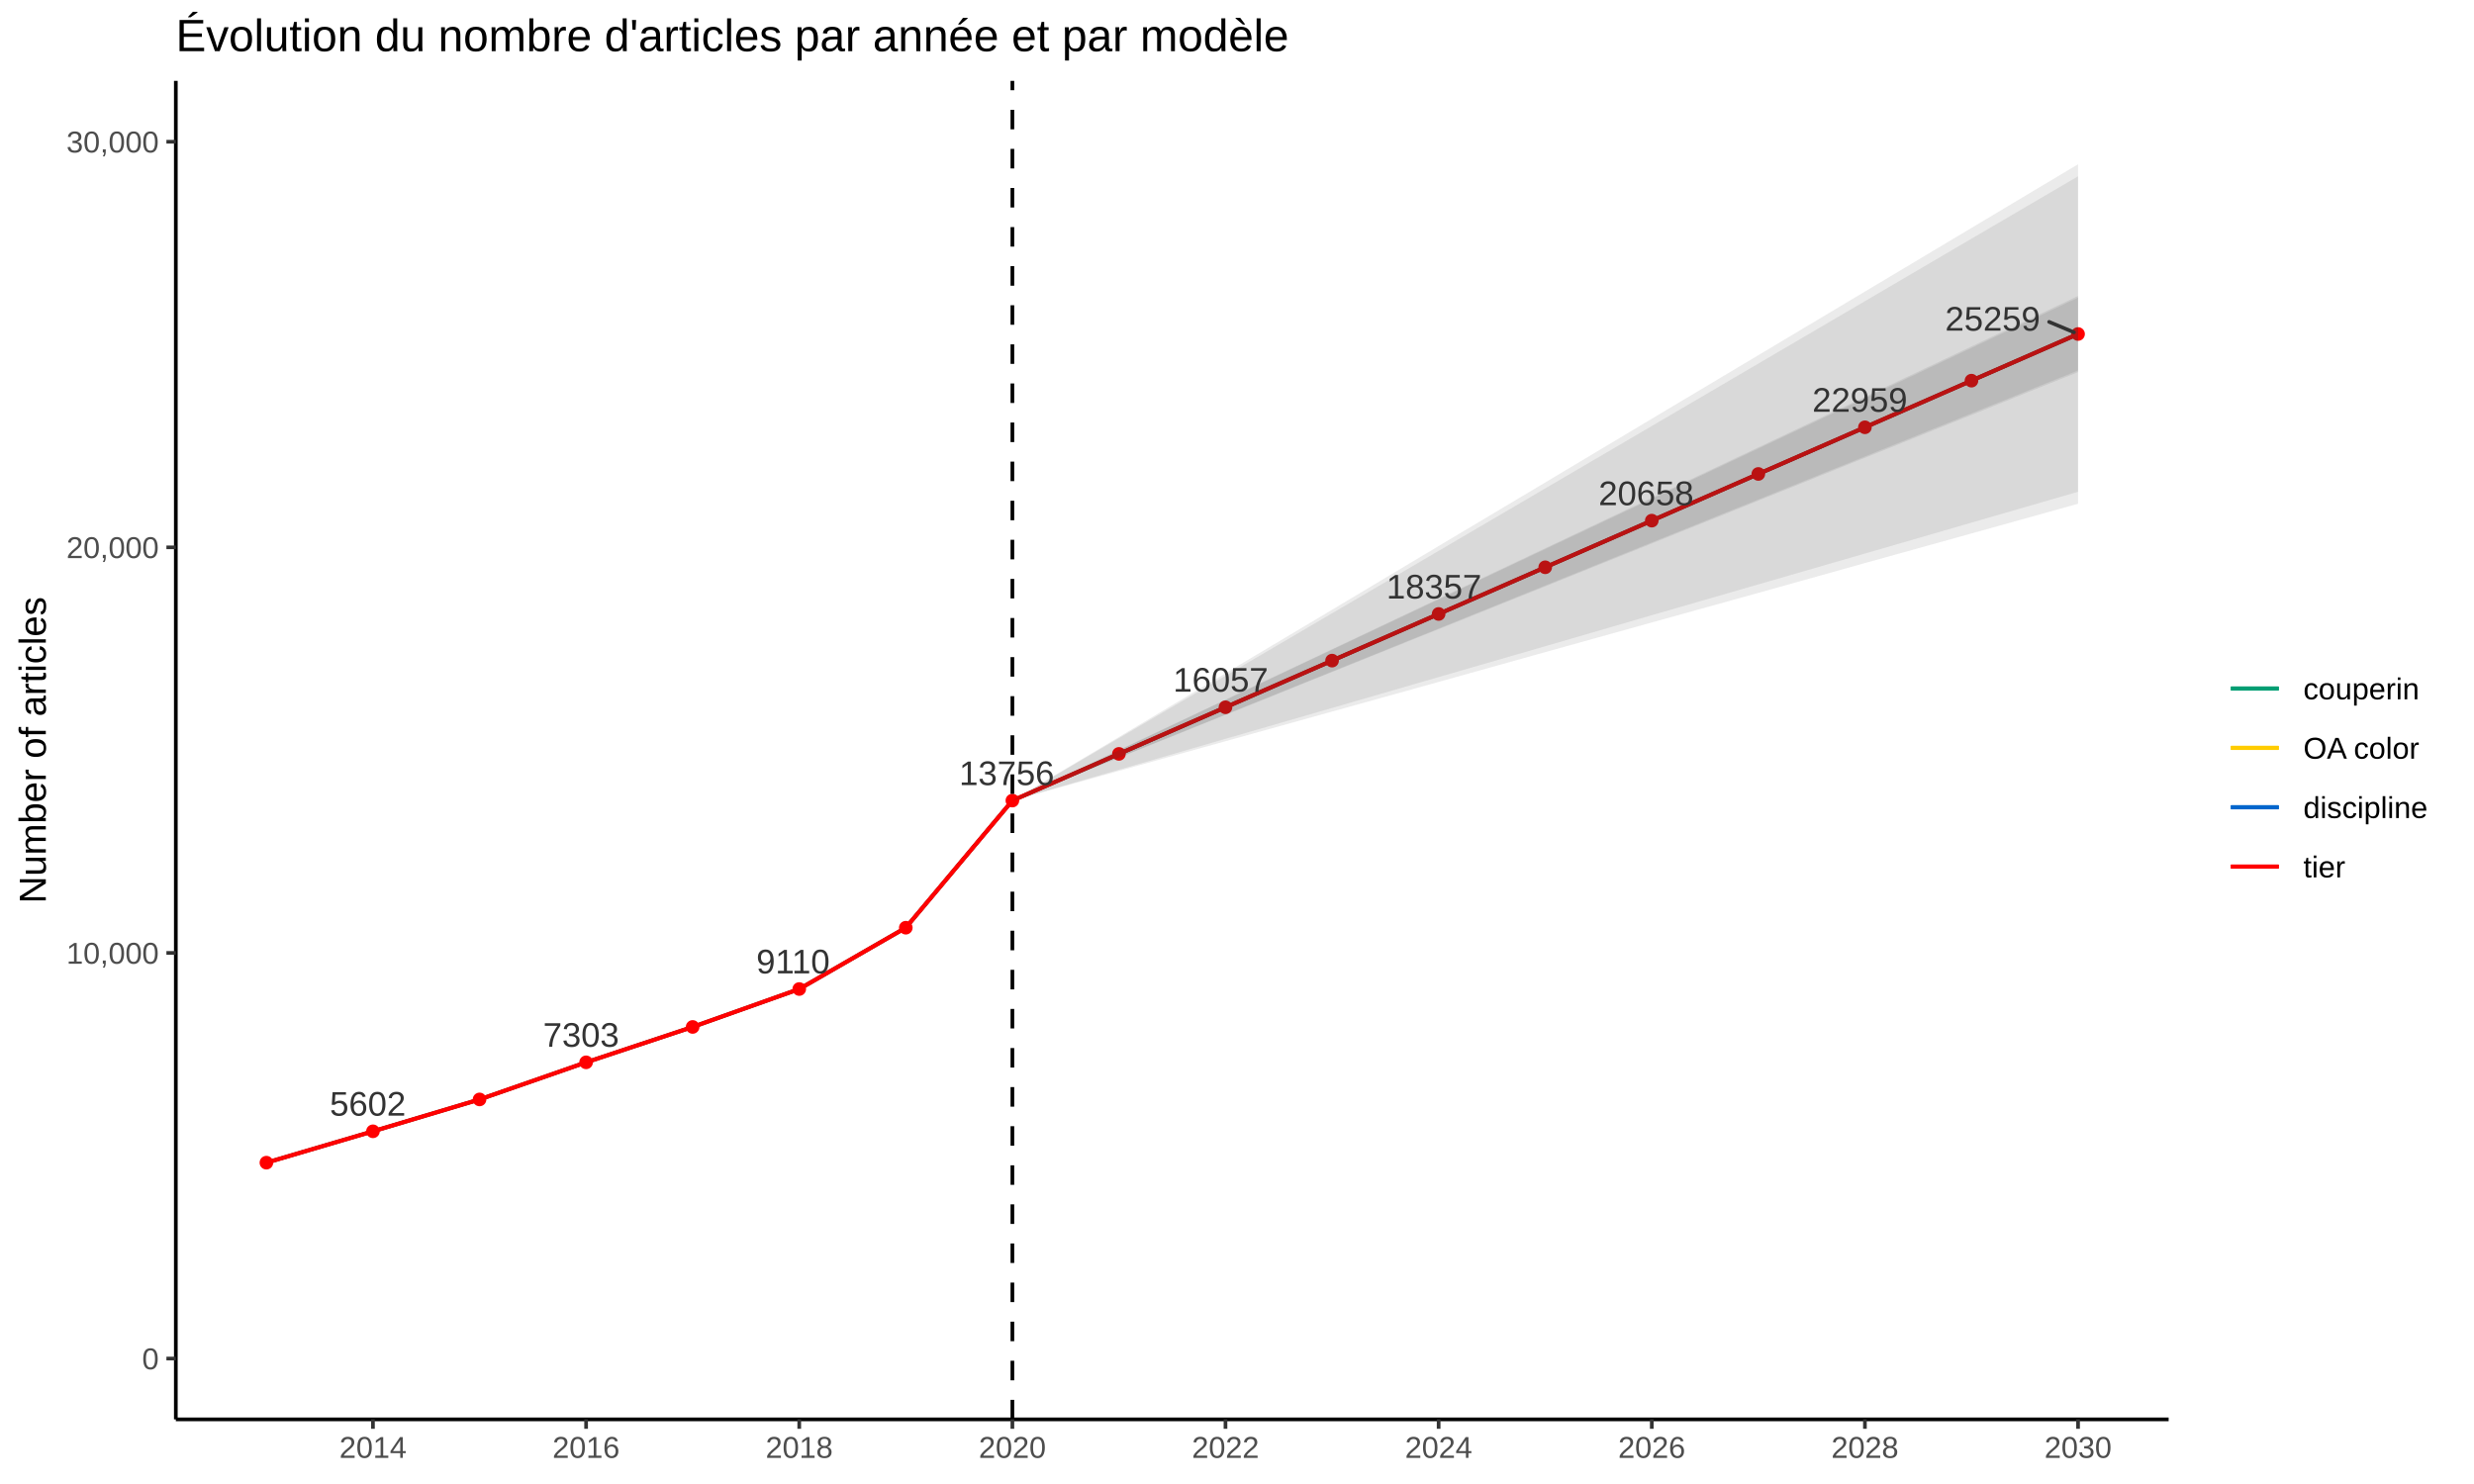
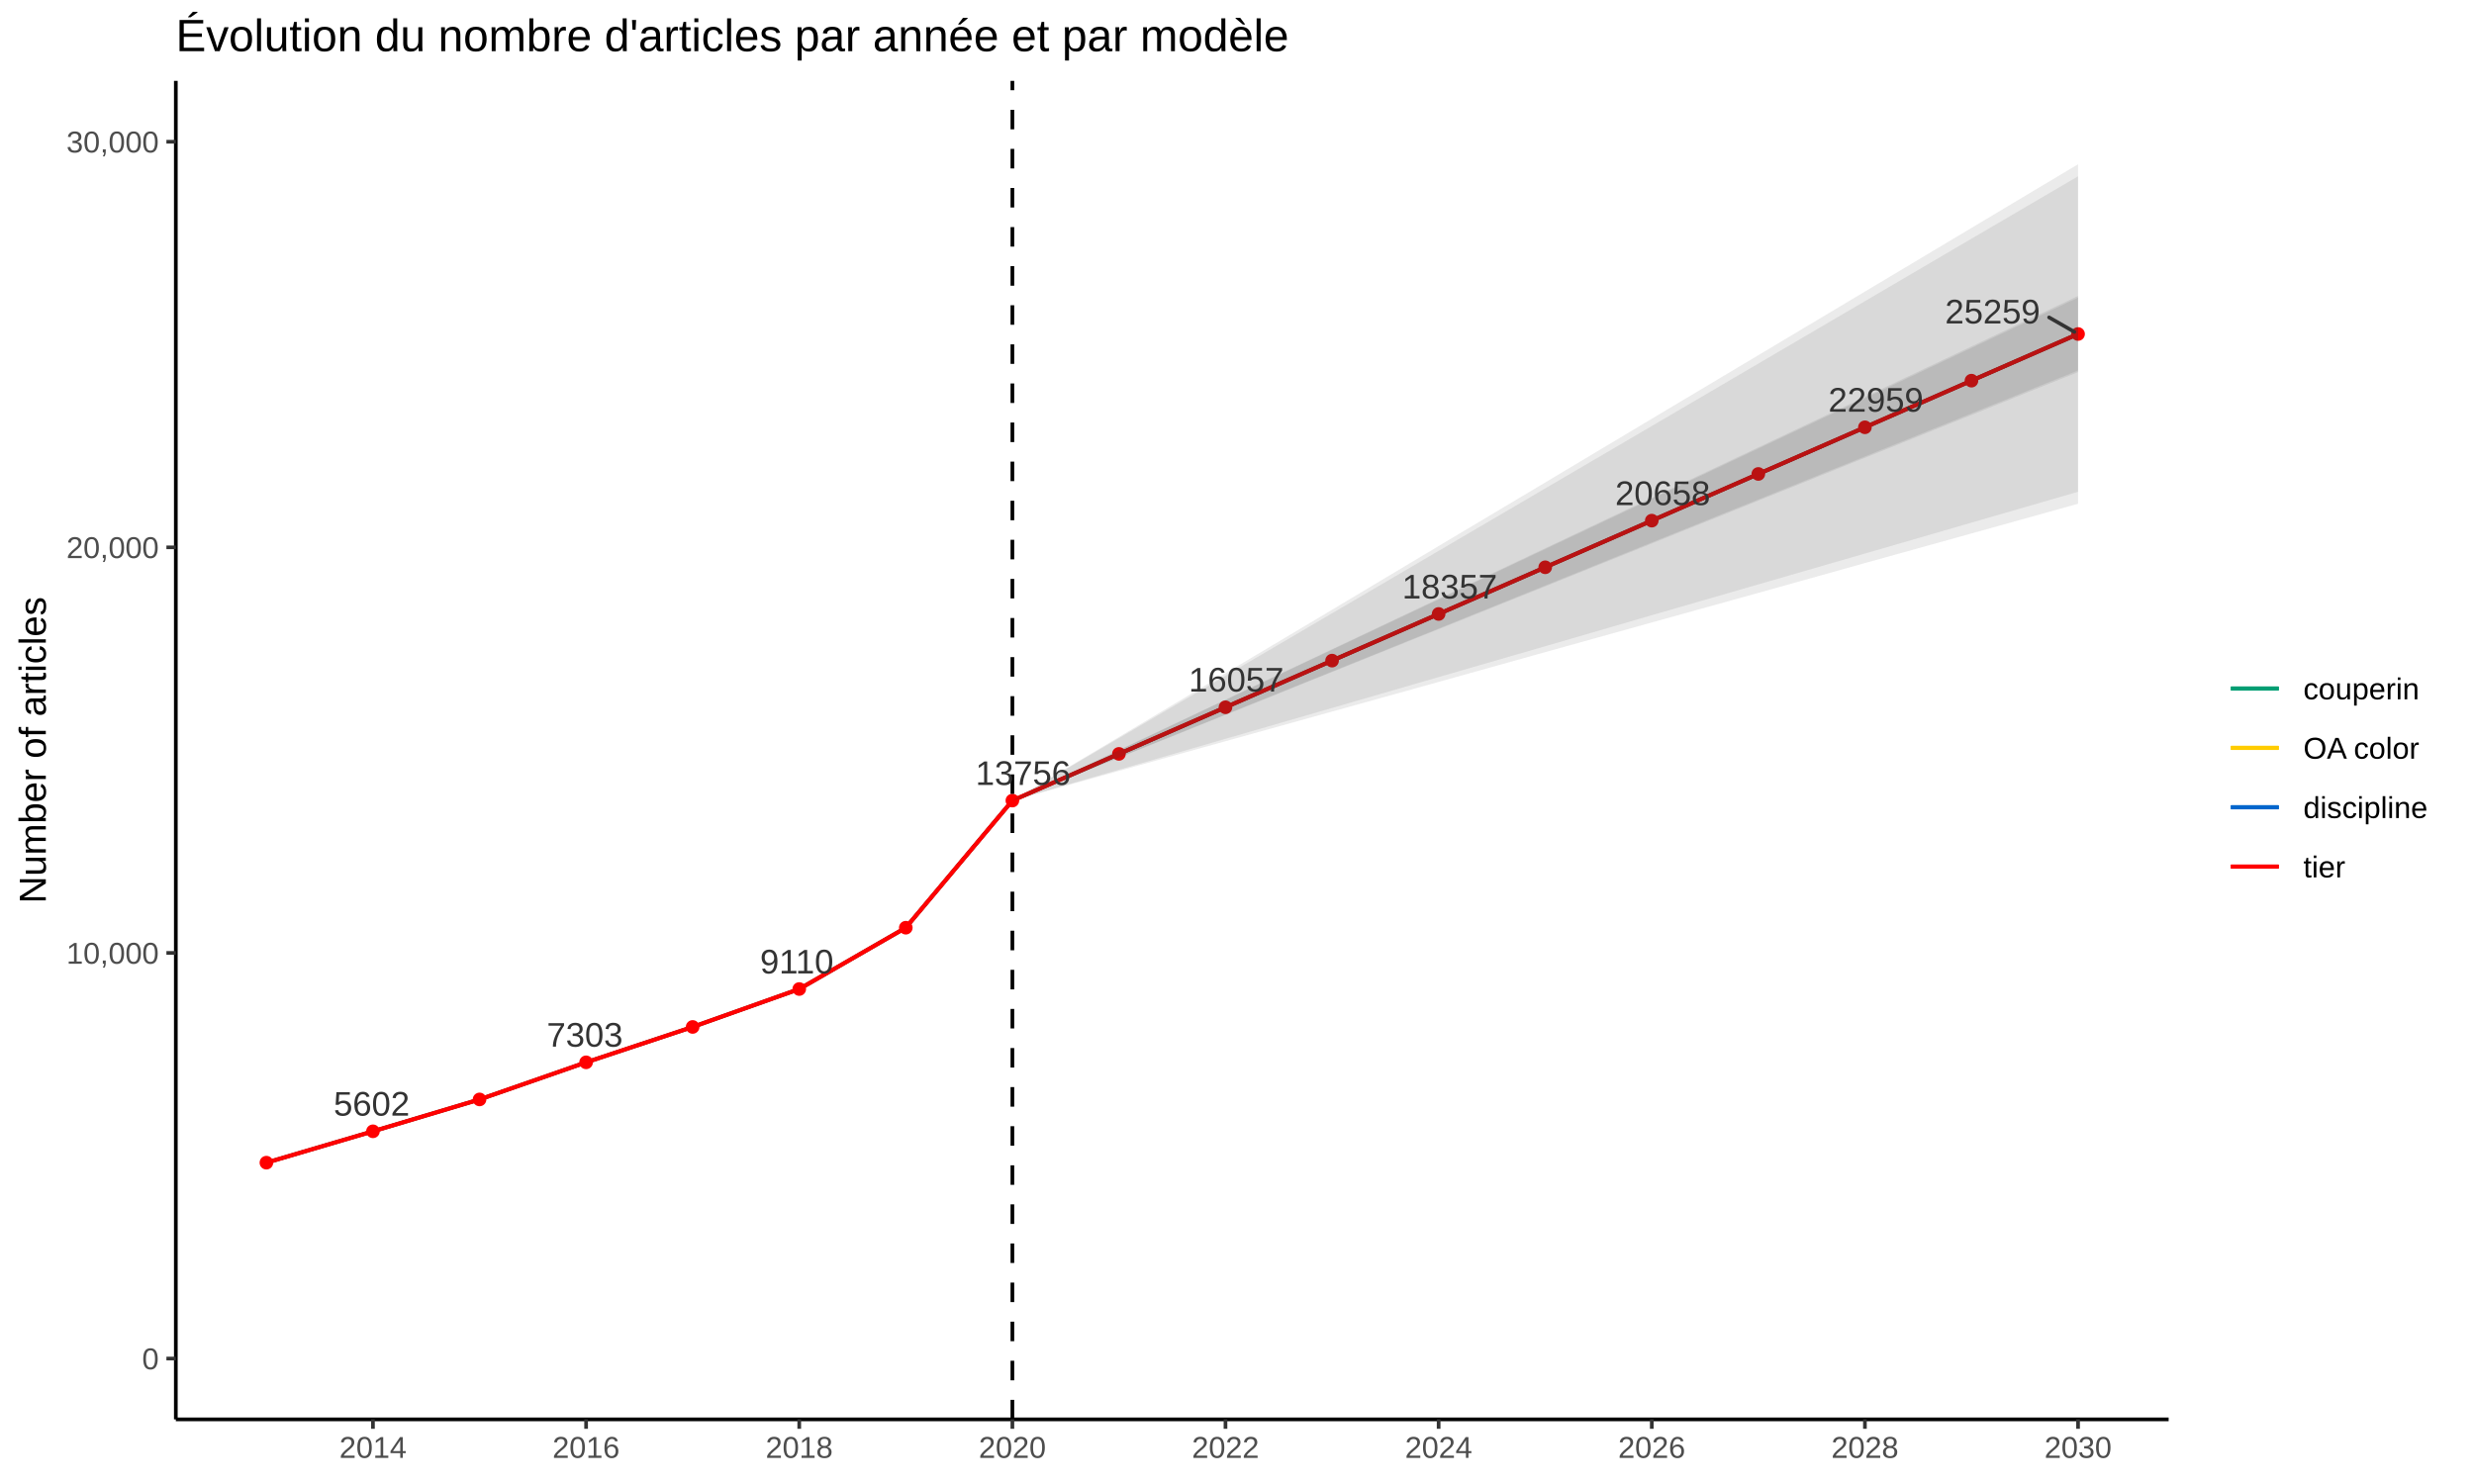
<svg xmlns="http://www.w3.org/2000/svg" class="svglite" width="720.00pt" height="432.00pt" viewBox="0 0 720.00 432.00">
  <defs>
    <style type="text/css">
    .svglite line, .svglite polyline, .svglite polygon, .svglite path, .svglite rect, .svglite circle {
      fill: none;
      stroke: #000000;
      stroke-linecap: round;
      stroke-linejoin: round;
      stroke-miterlimit: 10.00;
    }
    .svglite text {
      white-space: pre;
    }
  </style>
  </defs>
  <rect width="100%" height="100%" style="stroke: none; fill: #FFFFFF;" />
  <defs>
    <clipPath id="cpMC4wMHw3MjAuMDB8MC4wMHw0MzIuMDA=">
      <rect x="0.00" y="0.00" width="720.00" height="432.00" />
    </clipPath>
  </defs>
  <g clip-path="url(#cpMC4wMHw3MjAuMDB8MC4wMHw0MzIuMDA=)">
    <rect x="0" y="0" width="720.00" height="432.00" style="stroke-width: 1.07; stroke: #FFFFFF; fill: #FFFFFF;" />
  </g>
  <defs>
    <clipPath id="cpNTEuMTd8NjMxLjEzfDIzLjU0fDQxMy4xOQ==">
      <rect x="51.17" y="23.54" width="579.96" height="389.64" />
    </clipPath>
  </defs>
  <g clip-path="url(#cpNTEuMTd8NjMxLjEzfDIzLjU0fDQxMy4xOQ==)">
    <rect x="51.17" y="23.54" width="579.96" height="389.64" style="stroke-width: 1.07; stroke: none; fill: #FFFFFF;" />
    <polyline points="77.53,338.46 108.54,329.33 139.56,320.05 170.57,309.25 201.58,298.95 232.60,287.91 263.61,270.06 294.63,233.05 325.64,219.48 356.65,205.89 387.67,192.31 418.68,178.73 449.70,165.15 480.71,151.56 511.72,137.98 542.74,124.39 573.75,110.81 604.77,97.22 " style="stroke-width: 1.07; stroke: #FFCC00; stroke-linecap: butt;" />
    <polyline points="77.53,338.46 108.54,329.33 139.56,320.05 170.57,309.25 201.58,298.95 232.60,287.91 263.61,270.06 294.63,233.05 325.64,219.48 356.65,205.89 387.67,192.31 418.68,178.73 449.70,165.15 480.71,151.56 511.72,137.98 542.74,124.39 573.75,110.81 604.77,97.22 " style="stroke-width: 1.07; stroke: #009E73; stroke-linecap: butt;" />
    <polyline points="77.53,338.46 108.54,329.33 139.56,320.05 170.57,309.25 201.58,298.95 232.60,287.91 263.61,270.06 294.63,233.05 325.64,219.48 356.65,205.90 387.67,192.32 418.68,178.73 449.70,165.14 480.71,151.54 511.72,137.99 542.74,124.40 573.75,110.81 604.77,97.23 " style="stroke-width: 1.07; stroke: #0066CC; stroke-linecap: butt;" />
    <circle cx="77.53" cy="338.46" r="1.63" style="stroke-width: 0.71; stroke: #FF0000; fill: #FF0000;" />
    <circle cx="108.54" cy="329.33" r="1.63" style="stroke-width: 0.71; stroke: #FF0000; fill: #FF0000;" />
    <circle cx="139.56" cy="320.05" r="1.63" style="stroke-width: 0.71; stroke: #FF0000; fill: #FF0000;" />
    <circle cx="170.57" cy="309.25" r="1.63" style="stroke-width: 0.71; stroke: #FF0000; fill: #FF0000;" />
    <circle cx="201.58" cy="298.95" r="1.63" style="stroke-width: 0.71; stroke: #FF0000; fill: #FF0000;" />
    <circle cx="232.60" cy="287.91" r="1.63" style="stroke-width: 0.71; stroke: #FF0000; fill: #FF0000;" />
    <circle cx="263.61" cy="270.06" r="1.63" style="stroke-width: 0.71; stroke: #FF0000; fill: #FF0000;" />
    <circle cx="294.63" cy="233.05" r="1.63" style="stroke-width: 0.71; stroke: #FF0000; fill: #FF0000;" />
    <circle cx="325.64" cy="219.46" r="1.63" style="stroke-width: 0.71; stroke: #FF0000; fill: #FF0000;" />
    <circle cx="356.65" cy="205.89" r="1.63" style="stroke-width: 0.71; stroke: #FF0000; fill: #FF0000;" />
    <circle cx="387.67" cy="192.31" r="1.63" style="stroke-width: 0.71; stroke: #FF0000; fill: #FF0000;" />
    <circle cx="418.68" cy="178.73" r="1.63" style="stroke-width: 0.71; stroke: #FF0000; fill: #FF0000;" />
    <circle cx="449.70" cy="165.14" r="1.63" style="stroke-width: 0.71; stroke: #FF0000; fill: #FF0000;" />
    <circle cx="480.71" cy="151.56" r="1.63" style="stroke-width: 0.71; stroke: #FF0000; fill: #FF0000;" />
    <circle cx="511.72" cy="137.97" r="1.63" style="stroke-width: 0.71; stroke: #FF0000; fill: #FF0000;" />
    <circle cx="542.74" cy="124.39" r="1.63" style="stroke-width: 0.71; stroke: #FF0000; fill: #FF0000;" />
    <circle cx="573.75" cy="110.81" r="1.63" style="stroke-width: 0.71; stroke: #FF0000; fill: #FF0000;" />
    <circle cx="604.77" cy="97.23" r="1.63" style="stroke-width: 0.71; stroke: #FF0000; fill: #FF0000;" />
    <polyline points="77.53,338.46 108.54,329.33 139.56,320.05 170.57,309.25 201.58,298.95 232.60,287.91 263.61,270.06 294.63,233.05 325.64,219.46 356.65,205.89 387.67,192.31 418.68,178.73 449.70,165.14 480.71,151.56 511.72,137.97 542.74,124.39 573.75,110.81 604.77,97.23 " style="stroke-width: 1.24; stroke: #FF0000; stroke-linecap: butt;" />
    <polygon points="77.53,338.46 108.54,329.33 139.56,320.05 170.57,309.25 201.58,298.95 232.60,287.91 263.61,270.06 294.63,233.05 325.64,214.87 356.65,196.71 387.67,178.53 418.68,160.36 449.70,142.18 480.71,124.02 511.72,105.84 542.74,87.67 573.75,69.49 604.77,51.32 604.77,143.15 573.75,152.14 542.74,161.14 511.72,170.12 480.71,179.09 449.70,188.12 418.68,197.10 387.67,206.09 356.65,215.07 325.64,224.07 294.63,233.05 263.61,270.06 232.60,287.91 201.58,298.95 170.57,309.25 139.56,320.05 108.54,329.33 77.53,338.46 " style="stroke-width: 0.00; stroke: none; stroke-linecap: butt; fill: #333333; fill-opacity: 0.10;" />
    <polyline points="77.53,338.46 108.54,329.33 139.56,320.05 170.57,309.25 201.58,298.95 232.60,287.91 263.61,270.06 294.63,233.05 325.64,214.87 356.65,196.71 387.67,178.53 418.68,160.36 449.70,142.18 480.71,124.02 511.72,105.84 542.74,87.67 573.75,69.49 604.77,51.32 " style="stroke-width: 1.07; stroke: none; stroke-linecap: butt;" />
    <polyline points="604.77,143.15 573.75,152.14 542.74,161.14 511.72,170.12 480.71,179.09 449.70,188.12 418.68,197.10 387.67,206.09 356.65,215.07 325.64,224.07 294.63,233.05 263.61,270.06 232.60,287.91 201.58,298.95 170.57,309.25 139.56,320.05 108.54,329.33 77.53,338.46 " style="stroke-width: 1.07; stroke: none; stroke-linecap: butt;" />
    <polygon points="77.53,338.46 108.54,329.33 139.56,320.05 170.57,309.25 201.58,298.95 232.60,287.91 263.61,270.06 294.63,233.05 325.64,218.41 356.65,203.77 387.67,189.13 418.68,174.49 449.70,159.84 480.71,145.21 511.72,130.57 542.74,115.93 573.75,101.28 604.77,86.64 604.77,107.83 573.75,120.35 542.74,132.87 511.72,145.40 480.71,157.91 449.70,170.44 418.68,182.97 387.67,195.48 356.65,208.01 325.64,220.53 294.63,233.05 263.61,270.06 232.60,287.91 201.58,298.95 170.57,309.25 139.56,320.05 108.54,329.33 77.53,338.46 " style="stroke-width: 0.00; stroke: none; stroke-linecap: butt; fill: #333333; fill-opacity: 0.10;" />
    <polyline points="77.53,338.46 108.54,329.33 139.56,320.05 170.57,309.25 201.58,298.95 232.60,287.91 263.61,270.06 294.63,233.05 325.64,218.41 356.65,203.77 387.67,189.13 418.68,174.49 449.70,159.84 480.71,145.21 511.72,130.57 542.74,115.93 573.75,101.28 604.77,86.64 " style="stroke-width: 1.07; stroke: none; stroke-linecap: butt;" />
    <polyline points="604.77,107.83 573.75,120.35 542.74,132.87 511.72,145.40 480.71,157.91 449.70,170.44 418.68,182.97 387.67,195.48 356.65,208.01 325.64,220.53 294.63,233.05 263.61,270.06 232.60,287.91 201.58,298.95 170.57,309.25 139.56,320.05 108.54,329.33 77.53,338.46 " style="stroke-width: 1.07; stroke: none; stroke-linecap: butt;" />
    <polygon points="77.53,338.46 108.54,329.33 139.56,320.05 170.57,309.25 201.58,298.95 232.60,287.91 263.61,270.06 294.63,233.05 325.64,218.37 356.65,203.67 387.67,188.99 418.68,174.30 449.70,159.60 480.71,144.91 511.72,130.24 542.74,115.54 573.75,100.85 604.77,86.16 604.77,108.30 573.75,120.78 542.74,133.25 511.72,145.73 480.71,158.21 449.70,170.68 418.68,183.16 387.67,195.62 356.65,208.10 325.64,220.57 294.63,233.05 263.61,270.06 232.60,287.91 201.58,298.95 170.57,309.25 139.56,320.05 108.54,329.33 77.53,338.46 " style="stroke-width: 0.00; stroke: none; stroke-linecap: butt; fill: #333333; fill-opacity: 0.10;" />
    <polyline points="77.53,338.46 108.54,329.33 139.56,320.05 170.57,309.25 201.58,298.95 232.60,287.91 263.61,270.06 294.63,233.05 325.64,218.37 356.65,203.67 387.67,188.99 418.68,174.30 449.70,159.60 480.71,144.91 511.72,130.24 542.74,115.54 573.75,100.85 604.77,86.16 " style="stroke-width: 1.07; stroke: none; stroke-linecap: butt;" />
    <polyline points="604.77,108.30 573.75,120.78 542.74,133.25 511.72,145.73 480.71,158.21 449.70,170.68 418.68,183.16 387.67,195.62 356.65,208.10 325.64,220.57 294.63,233.05 263.61,270.06 232.60,287.91 201.58,298.95 170.57,309.25 139.56,320.05 108.54,329.33 77.53,338.46 " style="stroke-width: 1.07; stroke: none; stroke-linecap: butt;" />
    <polygon points="77.53,338.46 108.54,329.33 139.56,320.05 170.57,309.25 201.58,298.95 232.60,287.91 263.61,270.06 294.63,233.05 325.64,214.55 356.65,195.99 387.67,177.50 418.68,158.95 449.70,140.45 480.71,121.90 511.72,103.40 542.74,84.88 573.75,66.35 604.77,47.81 604.77,146.64 573.75,155.29 542.74,163.91 511.72,172.59 480.71,181.20 449.70,189.84 418.68,198.51 387.67,207.14 356.65,215.77 325.64,224.41 294.63,233.05 263.61,270.06 232.60,287.91 201.58,298.95 170.57,309.25 139.56,320.05 108.54,329.33 77.53,338.46 " style="stroke-width: 0.00; stroke: none; stroke-linecap: butt; fill: #333333; fill-opacity: 0.10;" />
    <polyline points="77.53,338.46 108.54,329.33 139.56,320.05 170.57,309.25 201.58,298.95 232.60,287.91 263.61,270.06 294.63,233.05 325.64,214.55 356.65,195.99 387.67,177.50 418.68,158.95 449.70,140.45 480.71,121.90 511.72,103.40 542.74,84.88 573.75,66.35 604.77,47.81 " style="stroke-width: 1.07; stroke: none; stroke-linecap: butt;" />
    <polyline points="604.77,146.64 573.75,155.29 542.74,163.91 511.72,172.59 480.71,181.20 449.70,189.84 418.68,198.51 387.67,207.14 356.65,215.77 325.64,224.41 294.63,233.05 263.61,270.06 232.60,287.91 201.58,298.95 170.57,309.25 139.56,320.05 108.54,329.33 77.53,338.46 " style="stroke-width: 1.07; stroke: none; stroke-linecap: butt;" />
    <line x1="294.63" y1="413.19" x2="294.63" y2="23.54" style="stroke-width: 1.07; stroke-dasharray: 5.69,5.69; stroke-linecap: butt;" />
-     <line x1="596.35" y1="93.70" x2="603.58" y2="96.74" style="stroke-width: 1.07; stroke: #333333;" />
-     <text x="95.97" y="324.78" style="font-size: 9.96px;fill: #333333; font-family: &quot;Arial&quot;;" textLength="22.78px" lengthAdjust="spacingAndGlyphs">5602</text>
-     <text x="158.04" y="304.72" style="font-size: 9.96px;fill: #333333; font-family: &quot;Arial&quot;;" textLength="22.78px" lengthAdjust="spacingAndGlyphs">7303</text>
-     <text x="220.10" y="283.36" style="font-size: 9.96px;fill: #333333; font-family: &quot;Arial&quot;;" textLength="22.78px" lengthAdjust="spacingAndGlyphs">9110</text>
-     <text x="279.14" y="228.54" style="font-size: 9.96px;fill: #333333; font-family: &quot;Arial&quot;;" textLength="28.48px" lengthAdjust="spacingAndGlyphs">13756</text>
-     <text x="341.41" y="201.35" style="font-size: 9.96px;fill: #333333; font-family: &quot;Arial&quot;;" textLength="28.48px" lengthAdjust="spacingAndGlyphs">16057</text>
-     <text x="403.49" y="174.23" style="font-size: 9.96px;fill: #333333; font-family: &quot;Arial&quot;;" textLength="28.48px" lengthAdjust="spacingAndGlyphs">18357</text>
-     <text x="465.22" y="147.06" style="font-size: 9.96px;fill: #333333; font-family: &quot;Arial&quot;;" textLength="28.48px" lengthAdjust="spacingAndGlyphs">20658</text>
-     <text x="527.42" y="119.87" style="font-size: 9.96px;fill: #333333; font-family: &quot;Arial&quot;;" textLength="28.48px" lengthAdjust="spacingAndGlyphs">22959</text>
-     <text x="566.08" y="96.26" style="font-size: 9.96px;fill: #333333; font-family: &quot;Arial&quot;;" textLength="28.48px" lengthAdjust="spacingAndGlyphs">25259</text>
+     <line x1="596.34" y1="92.40" x2="603.70" y2="96.62" style="stroke-width: 1.07; stroke: #333333;" />
+     <text x="97.09" y="324.77" style="font-size: 9.96px;fill: #333333; font-family: &quot;Arial&quot;;" textLength="22.78px" lengthAdjust="spacingAndGlyphs">5602</text>
+     <text x="159.12" y="304.69" style="font-size: 9.96px;fill: #333333; font-family: &quot;Arial&quot;;" textLength="22.78px" lengthAdjust="spacingAndGlyphs">7303</text>
+     <text x="221.19" y="283.38" style="font-size: 9.96px;fill: #333333; font-family: &quot;Arial&quot;;" textLength="22.78px" lengthAdjust="spacingAndGlyphs">9110</text>
+     <text x="283.91" y="228.50" style="font-size: 9.96px;fill: #333333; font-family: &quot;Arial&quot;;" textLength="28.48px" lengthAdjust="spacingAndGlyphs">13756</text>
+     <text x="345.94" y="201.31" style="font-size: 9.96px;fill: #333333; font-family: &quot;Arial&quot;;" textLength="28.48px" lengthAdjust="spacingAndGlyphs">16057</text>
+     <text x="408.06" y="174.22" style="font-size: 9.96px;fill: #333333; font-family: &quot;Arial&quot;;" textLength="28.48px" lengthAdjust="spacingAndGlyphs">18357</text>
+     <text x="470.05" y="147.03" style="font-size: 9.96px;fill: #333333; font-family: &quot;Arial&quot;;" textLength="28.48px" lengthAdjust="spacingAndGlyphs">20658</text>
+     <text x="532.09" y="119.84" style="font-size: 9.96px;fill: #333333; font-family: &quot;Arial&quot;;" textLength="28.48px" lengthAdjust="spacingAndGlyphs">22959</text>
+     <text x="566.06" y="94.16" style="font-size: 9.96px;fill: #333333; font-family: &quot;Arial&quot;;" textLength="28.48px" lengthAdjust="spacingAndGlyphs">25259</text>
  </g>
  <g clip-path="url(#cpMC4wMHw3MjAuMDB8MC4wMHw0MzIuMDA=)">
    <polyline points="51.17,413.19 51.17,23.54 " style="stroke-width: 1.07; stroke-linecap: butt;" />
    <text x="46.24" y="398.62" text-anchor="end" style="font-size: 8.80px;fill: #4D4D4D; font-family: &quot;Arial&quot;;" textLength="5.03px" lengthAdjust="spacingAndGlyphs">0</text>
    <text x="46.24" y="280.55" text-anchor="end" style="font-size: 8.80px;fill: #4D4D4D; font-family: &quot;Arial&quot;;" textLength="27.52px" lengthAdjust="spacingAndGlyphs">10,000</text>
    <text x="46.24" y="162.47" text-anchor="end" style="font-size: 8.80px;fill: #4D4D4D; font-family: &quot;Arial&quot;;" textLength="27.52px" lengthAdjust="spacingAndGlyphs">20,000</text>
    <text x="46.24" y="44.40" text-anchor="end" style="font-size: 8.80px;fill: #4D4D4D; font-family: &quot;Arial&quot;;" textLength="27.52px" lengthAdjust="spacingAndGlyphs">30,000</text>
    <polyline points="48.43,395.48 51.17,395.48 " style="stroke-width: 1.07; stroke: #333333; stroke-linecap: butt;" />
    <polyline points="48.43,277.40 51.17,277.40 " style="stroke-width: 1.07; stroke: #333333; stroke-linecap: butt;" />
    <polyline points="48.43,159.33 51.17,159.33 " style="stroke-width: 1.07; stroke: #333333; stroke-linecap: butt;" />
    <polyline points="48.43,41.26 51.17,41.26 " style="stroke-width: 1.07; stroke: #333333; stroke-linecap: butt;" />
    <polyline points="51.17,413.19 631.13,413.19 " style="stroke-width: 1.07; stroke-linecap: butt;" />
    <polyline points="108.54,415.93 108.54,413.19 " style="stroke-width: 1.07; stroke: #333333; stroke-linecap: butt;" />
    <polyline points="170.57,415.93 170.57,413.19 " style="stroke-width: 1.07; stroke: #333333; stroke-linecap: butt;" />
    <polyline points="232.60,415.93 232.60,413.19 " style="stroke-width: 1.07; stroke: #333333; stroke-linecap: butt;" />
    <polyline points="294.63,415.93 294.63,413.19 " style="stroke-width: 1.07; stroke: #333333; stroke-linecap: butt;" />
    <polyline points="356.65,415.93 356.65,413.19 " style="stroke-width: 1.07; stroke: #333333; stroke-linecap: butt;" />
    <polyline points="418.68,415.93 418.68,413.19 " style="stroke-width: 1.07; stroke: #333333; stroke-linecap: butt;" />
    <polyline points="480.71,415.93 480.71,413.19 " style="stroke-width: 1.07; stroke: #333333; stroke-linecap: butt;" />
    <polyline points="542.74,415.93 542.74,413.19 " style="stroke-width: 1.07; stroke: #333333; stroke-linecap: butt;" />
    <polyline points="604.77,415.93 604.77,413.19 " style="stroke-width: 1.07; stroke: #333333; stroke-linecap: butt;" />
    <text x="108.54" y="424.40" text-anchor="middle" style="font-size: 8.80px;fill: #4D4D4D; font-family: &quot;Arial&quot;;" textLength="20.13px" lengthAdjust="spacingAndGlyphs">2014</text>
    <text x="170.57" y="424.40" text-anchor="middle" style="font-size: 8.80px;fill: #4D4D4D; font-family: &quot;Arial&quot;;" textLength="20.13px" lengthAdjust="spacingAndGlyphs">2016</text>
    <text x="232.60" y="424.40" text-anchor="middle" style="font-size: 8.80px;fill: #4D4D4D; font-family: &quot;Arial&quot;;" textLength="20.13px" lengthAdjust="spacingAndGlyphs">2018</text>
    <text x="294.63" y="424.40" text-anchor="middle" style="font-size: 8.80px;fill: #4D4D4D; font-family: &quot;Arial&quot;;" textLength="20.13px" lengthAdjust="spacingAndGlyphs">2020</text>
    <text x="356.65" y="424.40" text-anchor="middle" style="font-size: 8.80px;fill: #4D4D4D; font-family: &quot;Arial&quot;;" textLength="20.13px" lengthAdjust="spacingAndGlyphs">2022</text>
    <text x="418.68" y="424.40" text-anchor="middle" style="font-size: 8.80px;fill: #4D4D4D; font-family: &quot;Arial&quot;;" textLength="20.13px" lengthAdjust="spacingAndGlyphs">2024</text>
    <text x="480.71" y="424.40" text-anchor="middle" style="font-size: 8.80px;fill: #4D4D4D; font-family: &quot;Arial&quot;;" textLength="20.13px" lengthAdjust="spacingAndGlyphs">2026</text>
    <text x="542.74" y="424.40" text-anchor="middle" style="font-size: 8.80px;fill: #4D4D4D; font-family: &quot;Arial&quot;;" textLength="20.13px" lengthAdjust="spacingAndGlyphs">2028</text>
    <text x="604.77" y="424.40" text-anchor="middle" style="font-size: 8.80px;fill: #4D4D4D; font-family: &quot;Arial&quot;;" textLength="20.13px" lengthAdjust="spacingAndGlyphs">2030</text>
    <text transform="translate(13.33,218.37) rotate(-90)" text-anchor="middle" style="font-size: 11.00px; font-family: &quot;Arial&quot;;" textLength="96.23px" lengthAdjust="spacingAndGlyphs">Number of articles</text>
    <rect x="642.09" y="170.34" width="72.43" height="96.06" style="stroke-width: 1.07; stroke: none; fill: #FFFFFF;" />
    <line x1="649.30" y1="200.43" x2="663.12" y2="200.43" style="stroke-width: 1.07; stroke: #009E73; stroke-linecap: butt;" />
    <line x1="649.30" y1="200.43" x2="663.12" y2="200.43" style="stroke-width: 1.07; stroke: #009E73; stroke-linecap: butt;" />
    <line x1="649.30" y1="200.43" x2="663.12" y2="200.43" style="stroke-width: 1.07; stroke: #009E73; stroke-linecap: butt;" />
    <line x1="649.30" y1="200.43" x2="663.12" y2="200.43" style="stroke-width: 1.24; stroke: #009E73; stroke-linecap: butt;" />
    <line x1="649.30" y1="217.71" x2="663.12" y2="217.71" style="stroke-width: 1.07; stroke: #FFCC00; stroke-linecap: butt;" />
    <line x1="649.30" y1="217.71" x2="663.12" y2="217.71" style="stroke-width: 1.07; stroke: #FFCC00; stroke-linecap: butt;" />
    <line x1="649.30" y1="217.71" x2="663.12" y2="217.71" style="stroke-width: 1.07; stroke: #FFCC00; stroke-linecap: butt;" />
    <line x1="649.30" y1="217.71" x2="663.12" y2="217.71" style="stroke-width: 1.24; stroke: #FFCC00; stroke-linecap: butt;" />
    <line x1="649.30" y1="234.99" x2="663.12" y2="234.99" style="stroke-width: 1.07; stroke: #0066CC; stroke-linecap: butt;" />
    <line x1="649.30" y1="234.99" x2="663.12" y2="234.99" style="stroke-width: 1.07; stroke: #0066CC; stroke-linecap: butt;" />
    <line x1="649.30" y1="234.99" x2="663.12" y2="234.99" style="stroke-width: 1.07; stroke: #0066CC; stroke-linecap: butt;" />
    <line x1="649.30" y1="234.99" x2="663.12" y2="234.99" style="stroke-width: 1.24; stroke: #0066CC; stroke-linecap: butt;" />
    <line x1="649.30" y1="252.27" x2="663.12" y2="252.27" style="stroke-width: 1.07; stroke: #FF0000; stroke-linecap: butt;" />
    <line x1="649.30" y1="252.27" x2="663.12" y2="252.27" style="stroke-width: 1.07; stroke: #FF0000; stroke-linecap: butt;" />
    <line x1="649.30" y1="252.27" x2="663.12" y2="252.27" style="stroke-width: 1.07; stroke: #FF0000; stroke-linecap: butt;" />
    <line x1="649.30" y1="252.27" x2="663.12" y2="252.27" style="stroke-width: 1.24; stroke: #FF0000; stroke-linecap: butt;" />
    <text x="670.33" y="203.58" style="font-size: 8.80px; font-family: &quot;Arial&quot;;" textLength="36.68px" lengthAdjust="spacingAndGlyphs">couperin</text>
    <text x="670.33" y="220.86" style="font-size: 8.80px; font-family: &quot;Arial&quot;;" textLength="35.55px" lengthAdjust="spacingAndGlyphs">OA color</text>
    <text x="670.33" y="238.14" style="font-size: 8.80px; font-family: &quot;Arial&quot;;" textLength="38.71px" lengthAdjust="spacingAndGlyphs">discipline</text>
    <text x="670.33" y="255.42" style="font-size: 8.80px; font-family: &quot;Arial&quot;;" textLength="14.04px" lengthAdjust="spacingAndGlyphs">tier</text>
    <text x="51.17" y="14.90" style="font-size: 13.20px; font-family: &quot;Arial&quot;;" textLength="345.92px" lengthAdjust="spacingAndGlyphs">Évolution du nombre d'articles par année et par modèle</text>
  </g>
</svg>
